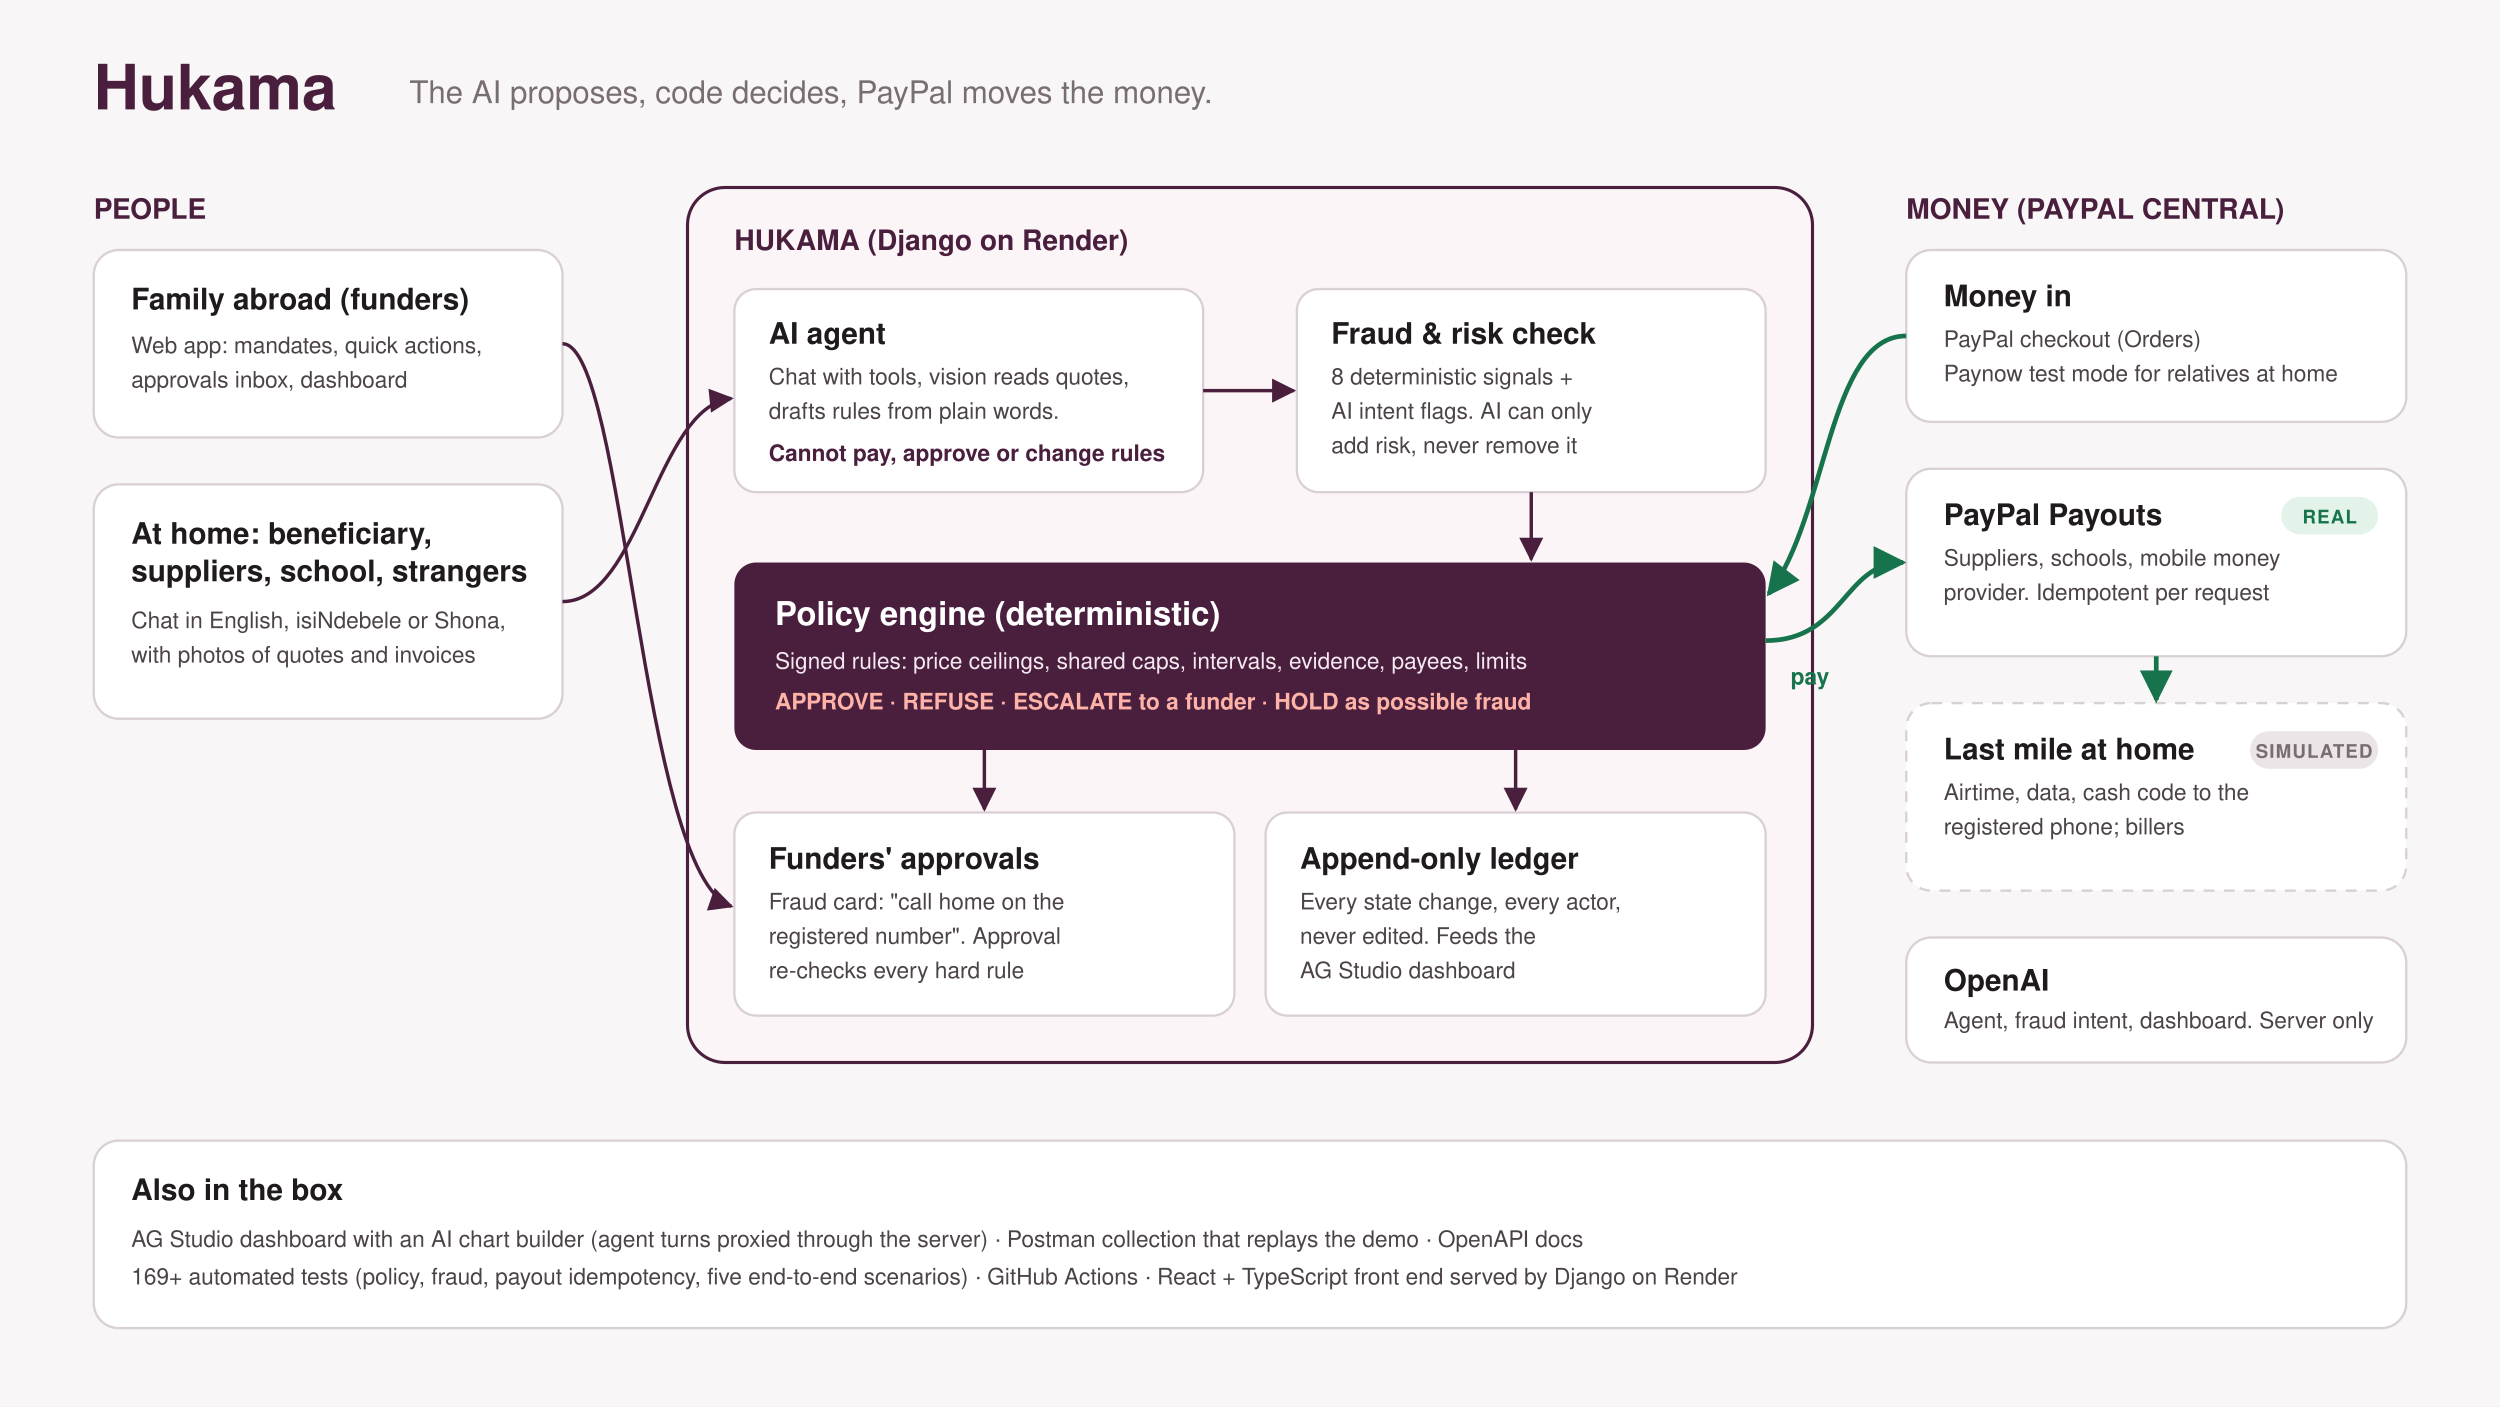
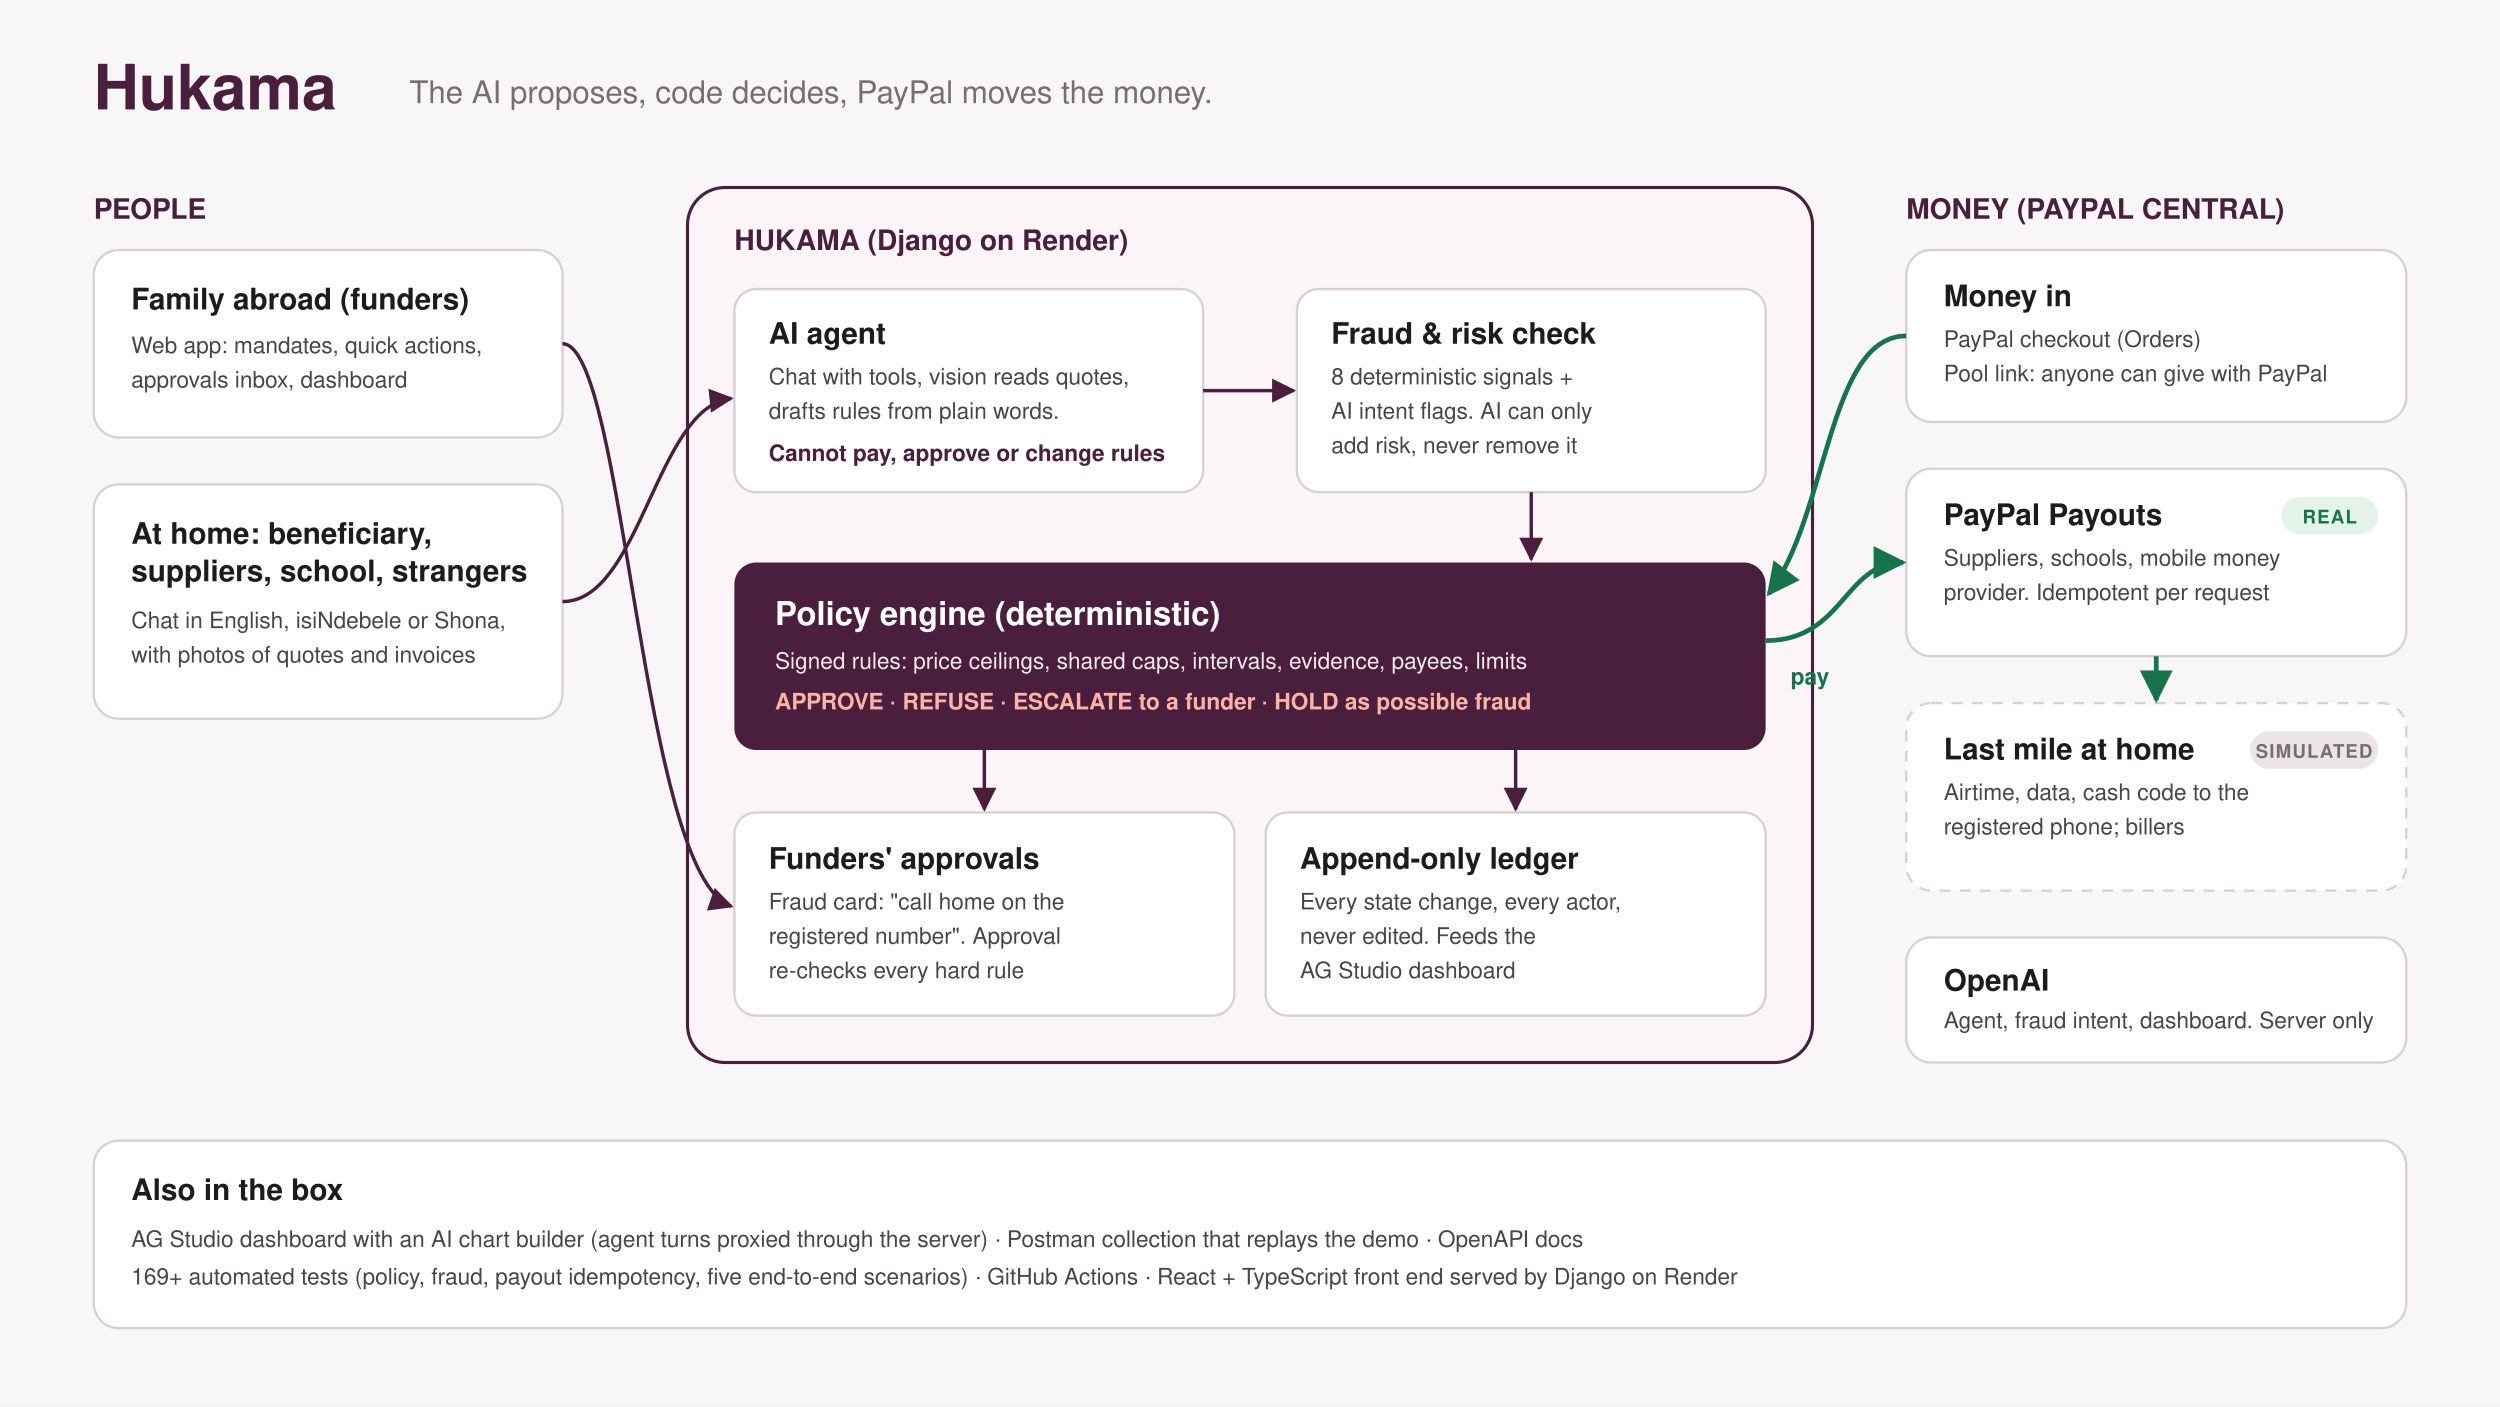
<svg xmlns="http://www.w3.org/2000/svg" viewBox="0 0 1600 900" font-family="Manrope, Helvetica, Arial, sans-serif">
  <defs>
    <marker id="a" viewBox="0 0 10 10" refX="9" refY="5" markerWidth="7" markerHeight="7" orient="auto-start-reverse">
      <path d="M0 0 10 5 0 10z" fill="#4a1f3d" />
    </marker>
    <marker id="g" viewBox="0 0 10 10" refX="9" refY="5" markerWidth="7" markerHeight="7" orient="auto-start-reverse">
      <path d="M0 0 10 5 0 10z" fill="#17734b" />
    </marker>
    <style>
      .t{font-size:19px;font-weight:700;fill:#1f1a1d}
      .s{font-size:14.5px;fill:#4b4348}
      .h{font-family:'Bricolage Grotesque',Helvetica,Arial,sans-serif;font-weight:700;fill:#4a1f3d}
      .box{fill:#fff;stroke:#d9d0d5;stroke-width:1.5}
      .core{fill:#fbf5f8;stroke:#4a1f3d;stroke-width:2}
      .ln{stroke:#4a1f3d;stroke-width:2.2;fill:none}
      .money{stroke:#17734b;stroke-width:3;fill:none}
      .tag{font-size:12px;font-weight:800;letter-spacing:.06em}
    </style>
  </defs>
  <rect width="1600" height="900" fill="#f8f6f7" />
  <text x="60" y="70" class="h" font-size="40">Hukama</text>
  <text x="262" y="66" class="s" style="font-size:20px;fill:#776d73">The AI proposes, code decides, PayPal moves the money.</text>
  <text x="60" y="140" class="h" font-size="18">PEOPLE</text>
  <rect x="60" y="160" width="300" height="120" rx="16" class="box" />
  <text x="84" y="198" class="t">Family abroad (funders)</text>
  <text x="84" y="226" class="s">Web app: mandates, quick actions,</text>
  <text x="84" y="248" class="s">approvals inbox, dashboard</text>
  <rect x="60" y="310" width="300" height="150" rx="16" class="box" />
  <text x="84" y="348" class="t">At home: beneficiary,</text>
  <text x="84" y="372" class="t">suppliers, school, strangers</text>
  <text x="84" y="402" class="s">Chat in English, isiNdebele or Shona,</text>
  <text x="84" y="424" class="s">with photos of quotes and invoices</text>
  <rect x="440" y="120" width="720" height="560" rx="24" class="core" />
  <text x="470" y="160" class="h" font-size="18">HUKAMA (Django on Render)</text>
  <rect x="470" y="185" width="300" height="130" rx="14" class="box" />
  <text x="492" y="220" class="t">AI agent</text>
  <text x="492" y="246" class="s">Chat with tools, vision reads quotes,</text>
  <text x="492" y="268" class="s">drafts rules from plain words.</text>
  <text x="492" y="295" class="s" style="fill:#4a1f3d;font-weight:700">Cannot pay, approve or change rules</text>
  <rect x="830" y="185" width="300" height="130" rx="14" class="box" />
  <text x="852" y="220" class="t">Fraud &amp; risk check</text>
  <text x="852" y="246" class="s">8 deterministic signals +</text>
  <text x="852" y="268" class="s">AI intent flags. AI can only</text>
  <text x="852" y="290" class="s">add risk, never remove it</text>
  <rect x="470" y="360" width="660" height="120" rx="14" fill="#4a1f3d" />
  <text x="496" y="400" font-size="21" font-weight="700" fill="#fff">Policy engine (deterministic)</text>
  <text x="496" y="428" class="s" style="fill:#f5e9f0">Signed rules: price ceilings, shared caps, intervals, evidence, payees, limits</text>
  <text x="496" y="454" class="s" style="fill:#ffb3a8;font-weight:700">APPROVE  ·  REFUSE  ·  ESCALATE to a funder  ·  HOLD as possible fraud</text>
  <rect x="470" y="520" width="320" height="130" rx="14" class="box" />
  <text x="492" y="556" class="t">Funders' approvals</text>
  <text x="492" y="582" class="s">Fraud card: "call home on the</text>
  <text x="492" y="604" class="s">registered number". Approval</text>
  <text x="492" y="626" class="s">re-checks every hard rule</text>
  <rect x="810" y="520" width="320" height="130" rx="14" class="box" />
  <text x="832" y="556" class="t">Append-only ledger</text>
  <text x="832" y="582" class="s">Every state change, every actor,</text>
  <text x="832" y="604" class="s">never edited. Feeds the</text>
  <text x="832" y="626" class="s">AG Studio dashboard</text>
  <text x="1220" y="140" class="h" font-size="18">MONEY (PAYPAL CENTRAL)</text>
  <rect x="1220" y="160" width="320" height="110" rx="16" class="box" />
  <text x="1244" y="196" class="t">Money in</text>
  <text x="1244" y="222" class="s">PayPal checkout (Orders)</text>
-   <text x="1244" y="244" class="s">Paynow test mode for relatives at home</text>
+   <text x="1244" y="244" class="s">Pool link: anyone can give with PayPal</text>
  <rect x="1220" y="300" width="320" height="120" rx="16" class="box" stroke="#17734b" stroke-width="2.5" />
  <text x="1244" y="336" class="t">PayPal Payouts</text>
  <text x="1244" y="362" class="s">Suppliers, schools, mobile money</text>
  <text x="1244" y="384" class="s">provider. Idempotent per request</text>
  <rect x="1460" y="318" width="62" height="24" rx="12" fill="#e3f3ea" />
  <text x="1491" y="335" class="tag" fill="#17734b" text-anchor="middle">REAL</text>
  <rect x="1220" y="450" width="320" height="120" rx="16" class="box" stroke-dasharray="7 6" />
  <text x="1244" y="486" class="t">Last mile at home</text>
  <text x="1244" y="512" class="s">Airtime, data, cash code to the</text>
  <text x="1244" y="534" class="s">registered phone; billers</text>
  <rect x="1440" y="468" width="82" height="24" rx="12" fill="#ebe5e8" />
  <text x="1481" y="485" class="tag" fill="#776d73" text-anchor="middle">SIMULATED</text>
  <rect x="1220" y="600" width="320" height="80" rx="16" class="box" />
  <text x="1244" y="634" class="t">OpenAI</text>
  <text x="1244" y="658" class="s">Agent, fraud intent, dashboard. Server only</text>
  <path class="ln" d="M360 385 C 410 385 420 260 468 255" marker-end="url(#a)" />
  <path class="ln" d="M360 220 C 400 220 410 560 468 580" marker-end="url(#a)" />
  <path class="ln" d="M770 250 H 828" marker-end="url(#a)" />
  <path class="ln" d="M980 315 V 358" marker-end="url(#a)" />
  <path class="ln" d="M630 480 V 518" marker-end="url(#a)" />
  <path class="ln" d="M970 480 V 518" marker-end="url(#a)" />
  <path class="money" d="M1130 410 C 1180 410 1180 360 1218 360" marker-end="url(#g)" />
  <path class="money" d="M1380 420 V 448" marker-end="url(#g)" />
  <path class="money" d="M1220 215 C 1170 215 1170 330 1132 380" marker-end="url(#g)" />
  <text x="1146" y="438" class="s" style="fill:#17734b;font-weight:800">pay</text>
  <rect x="60" y="730" width="1480" height="120" rx="16" class="box" />
  <text x="84" y="768" class="t">Also in the box</text>
  <text x="84" y="798" class="s">AG Studio dashboard with an AI chart builder (agent turns proxied through the server)  ·  Postman collection that replays the demo  ·  OpenAPI docs</text>
  <text x="84" y="822" class="s">169+ automated tests (policy, fraud, payout idempotency, five end-to-end scenarios)  ·  GitHub Actions  ·  React + TypeScript front end served by Django on Render</text>
</svg>
